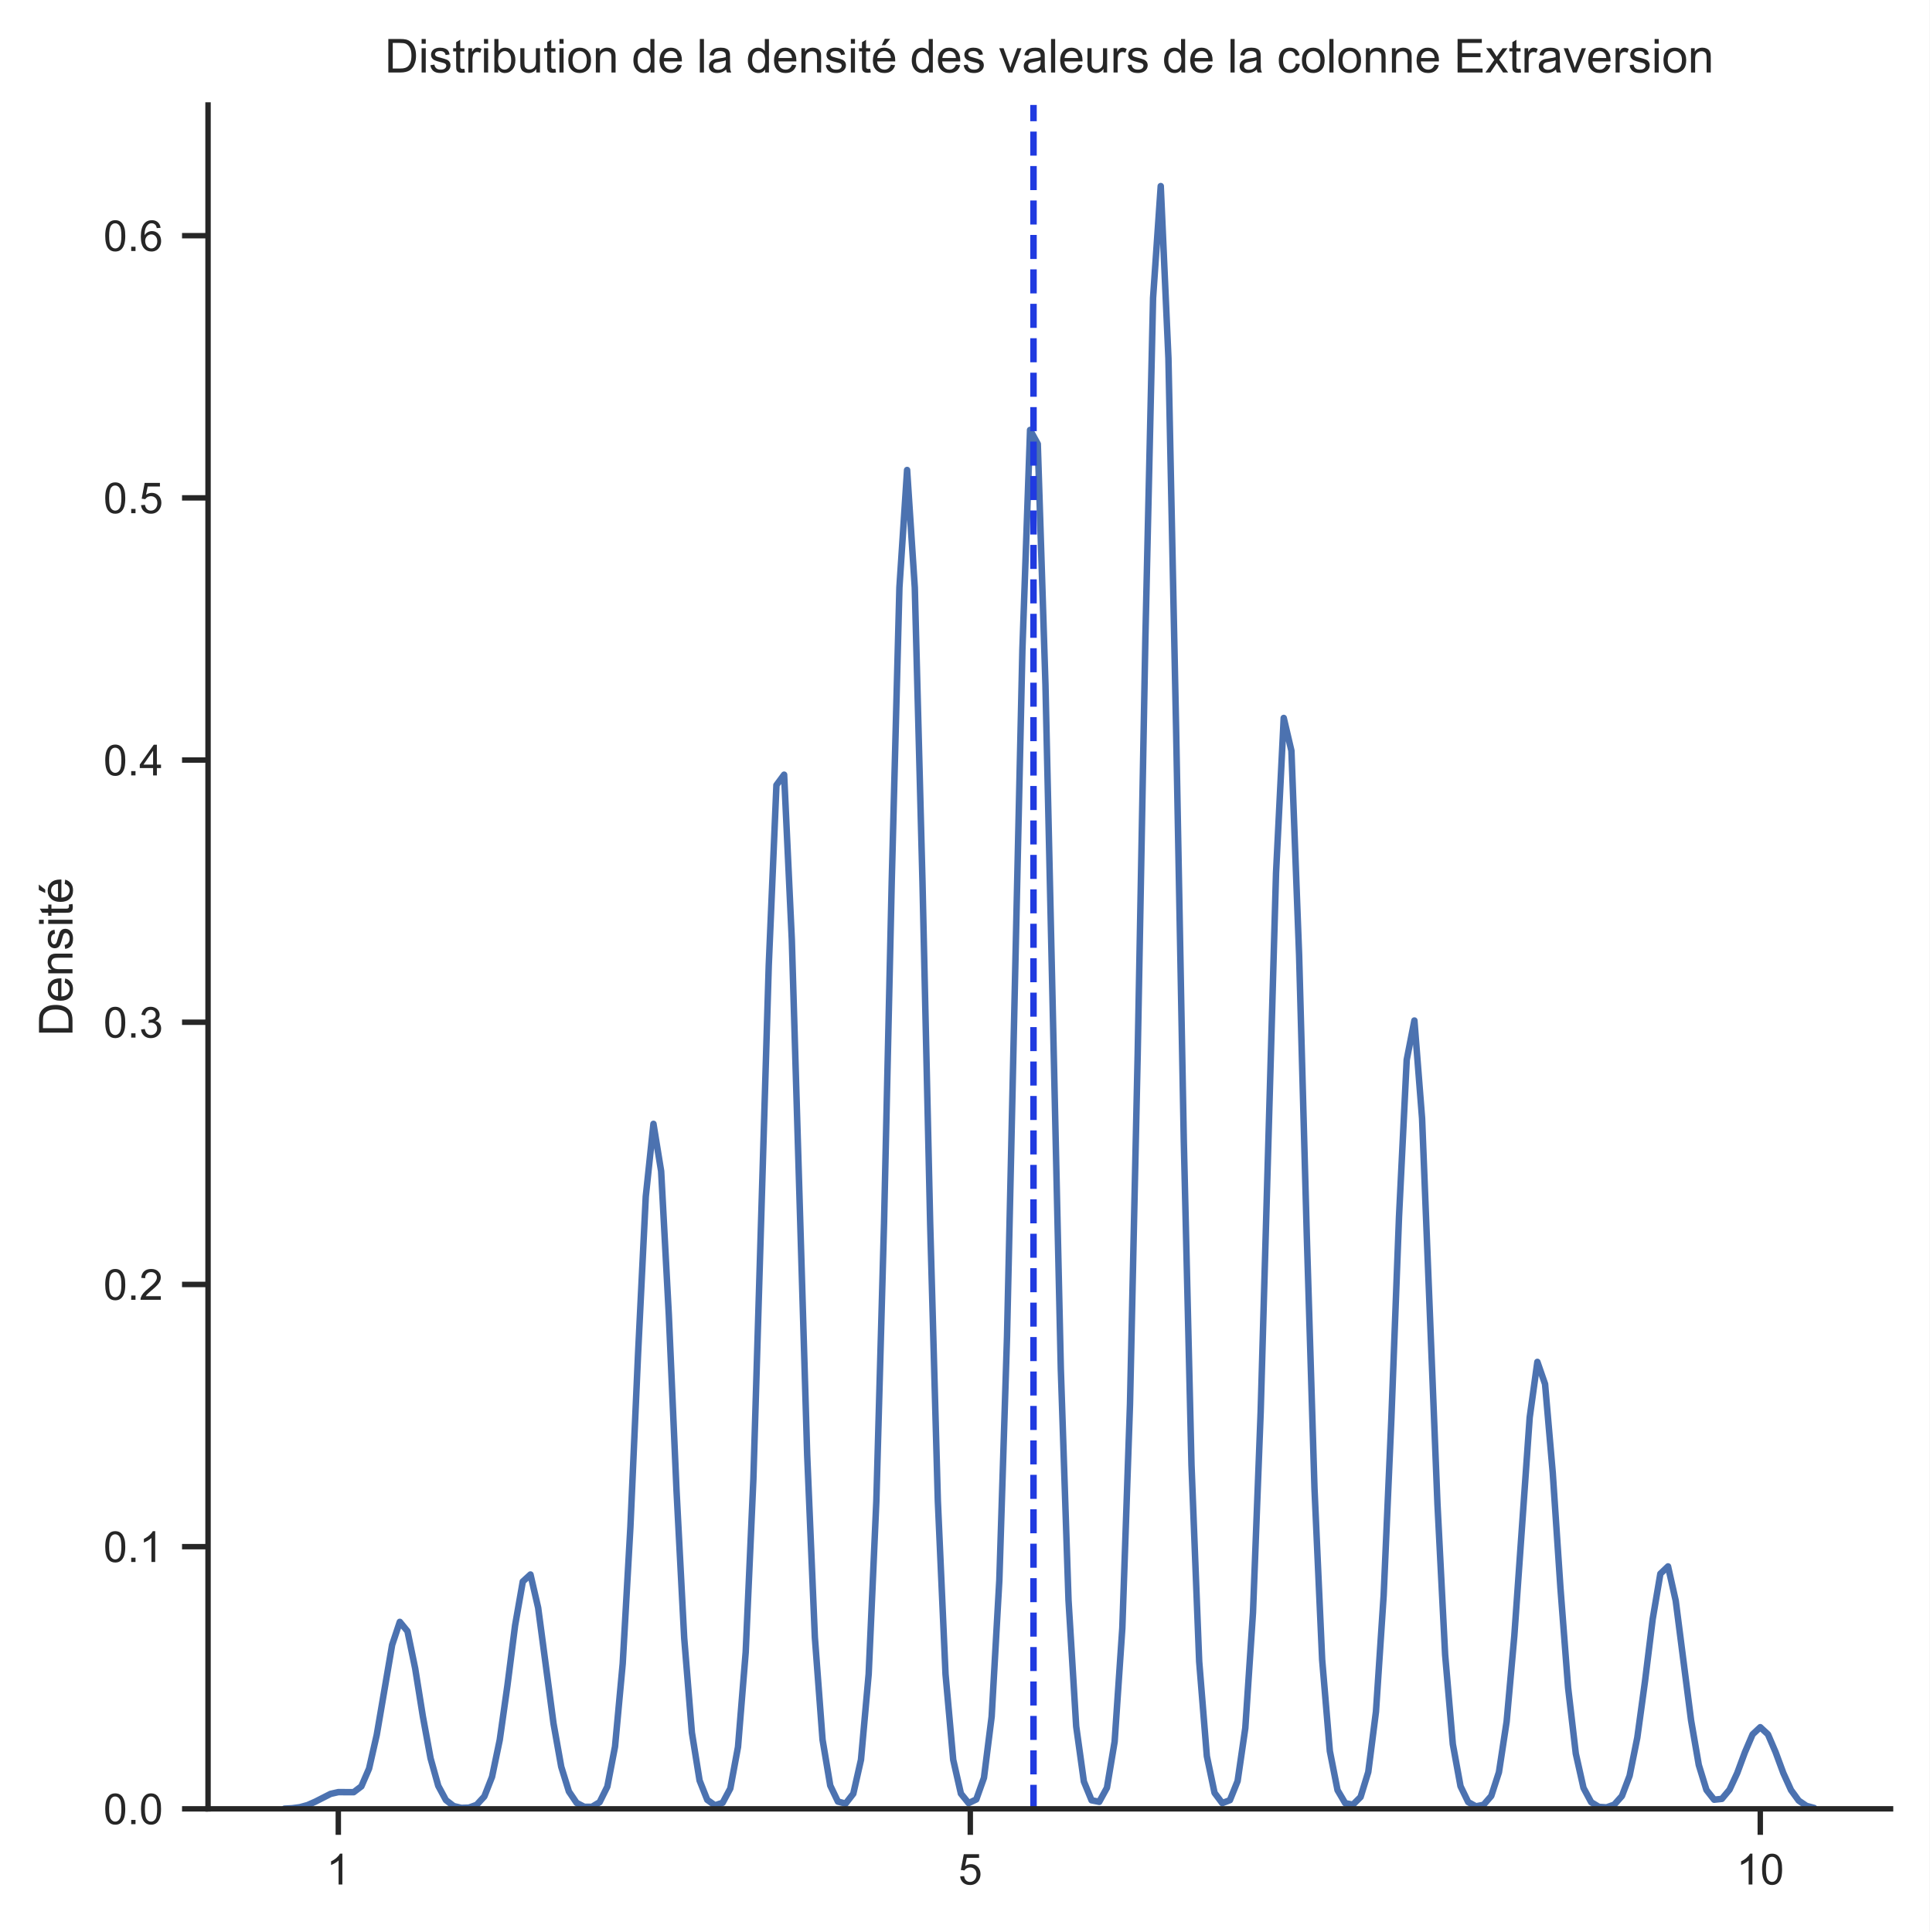
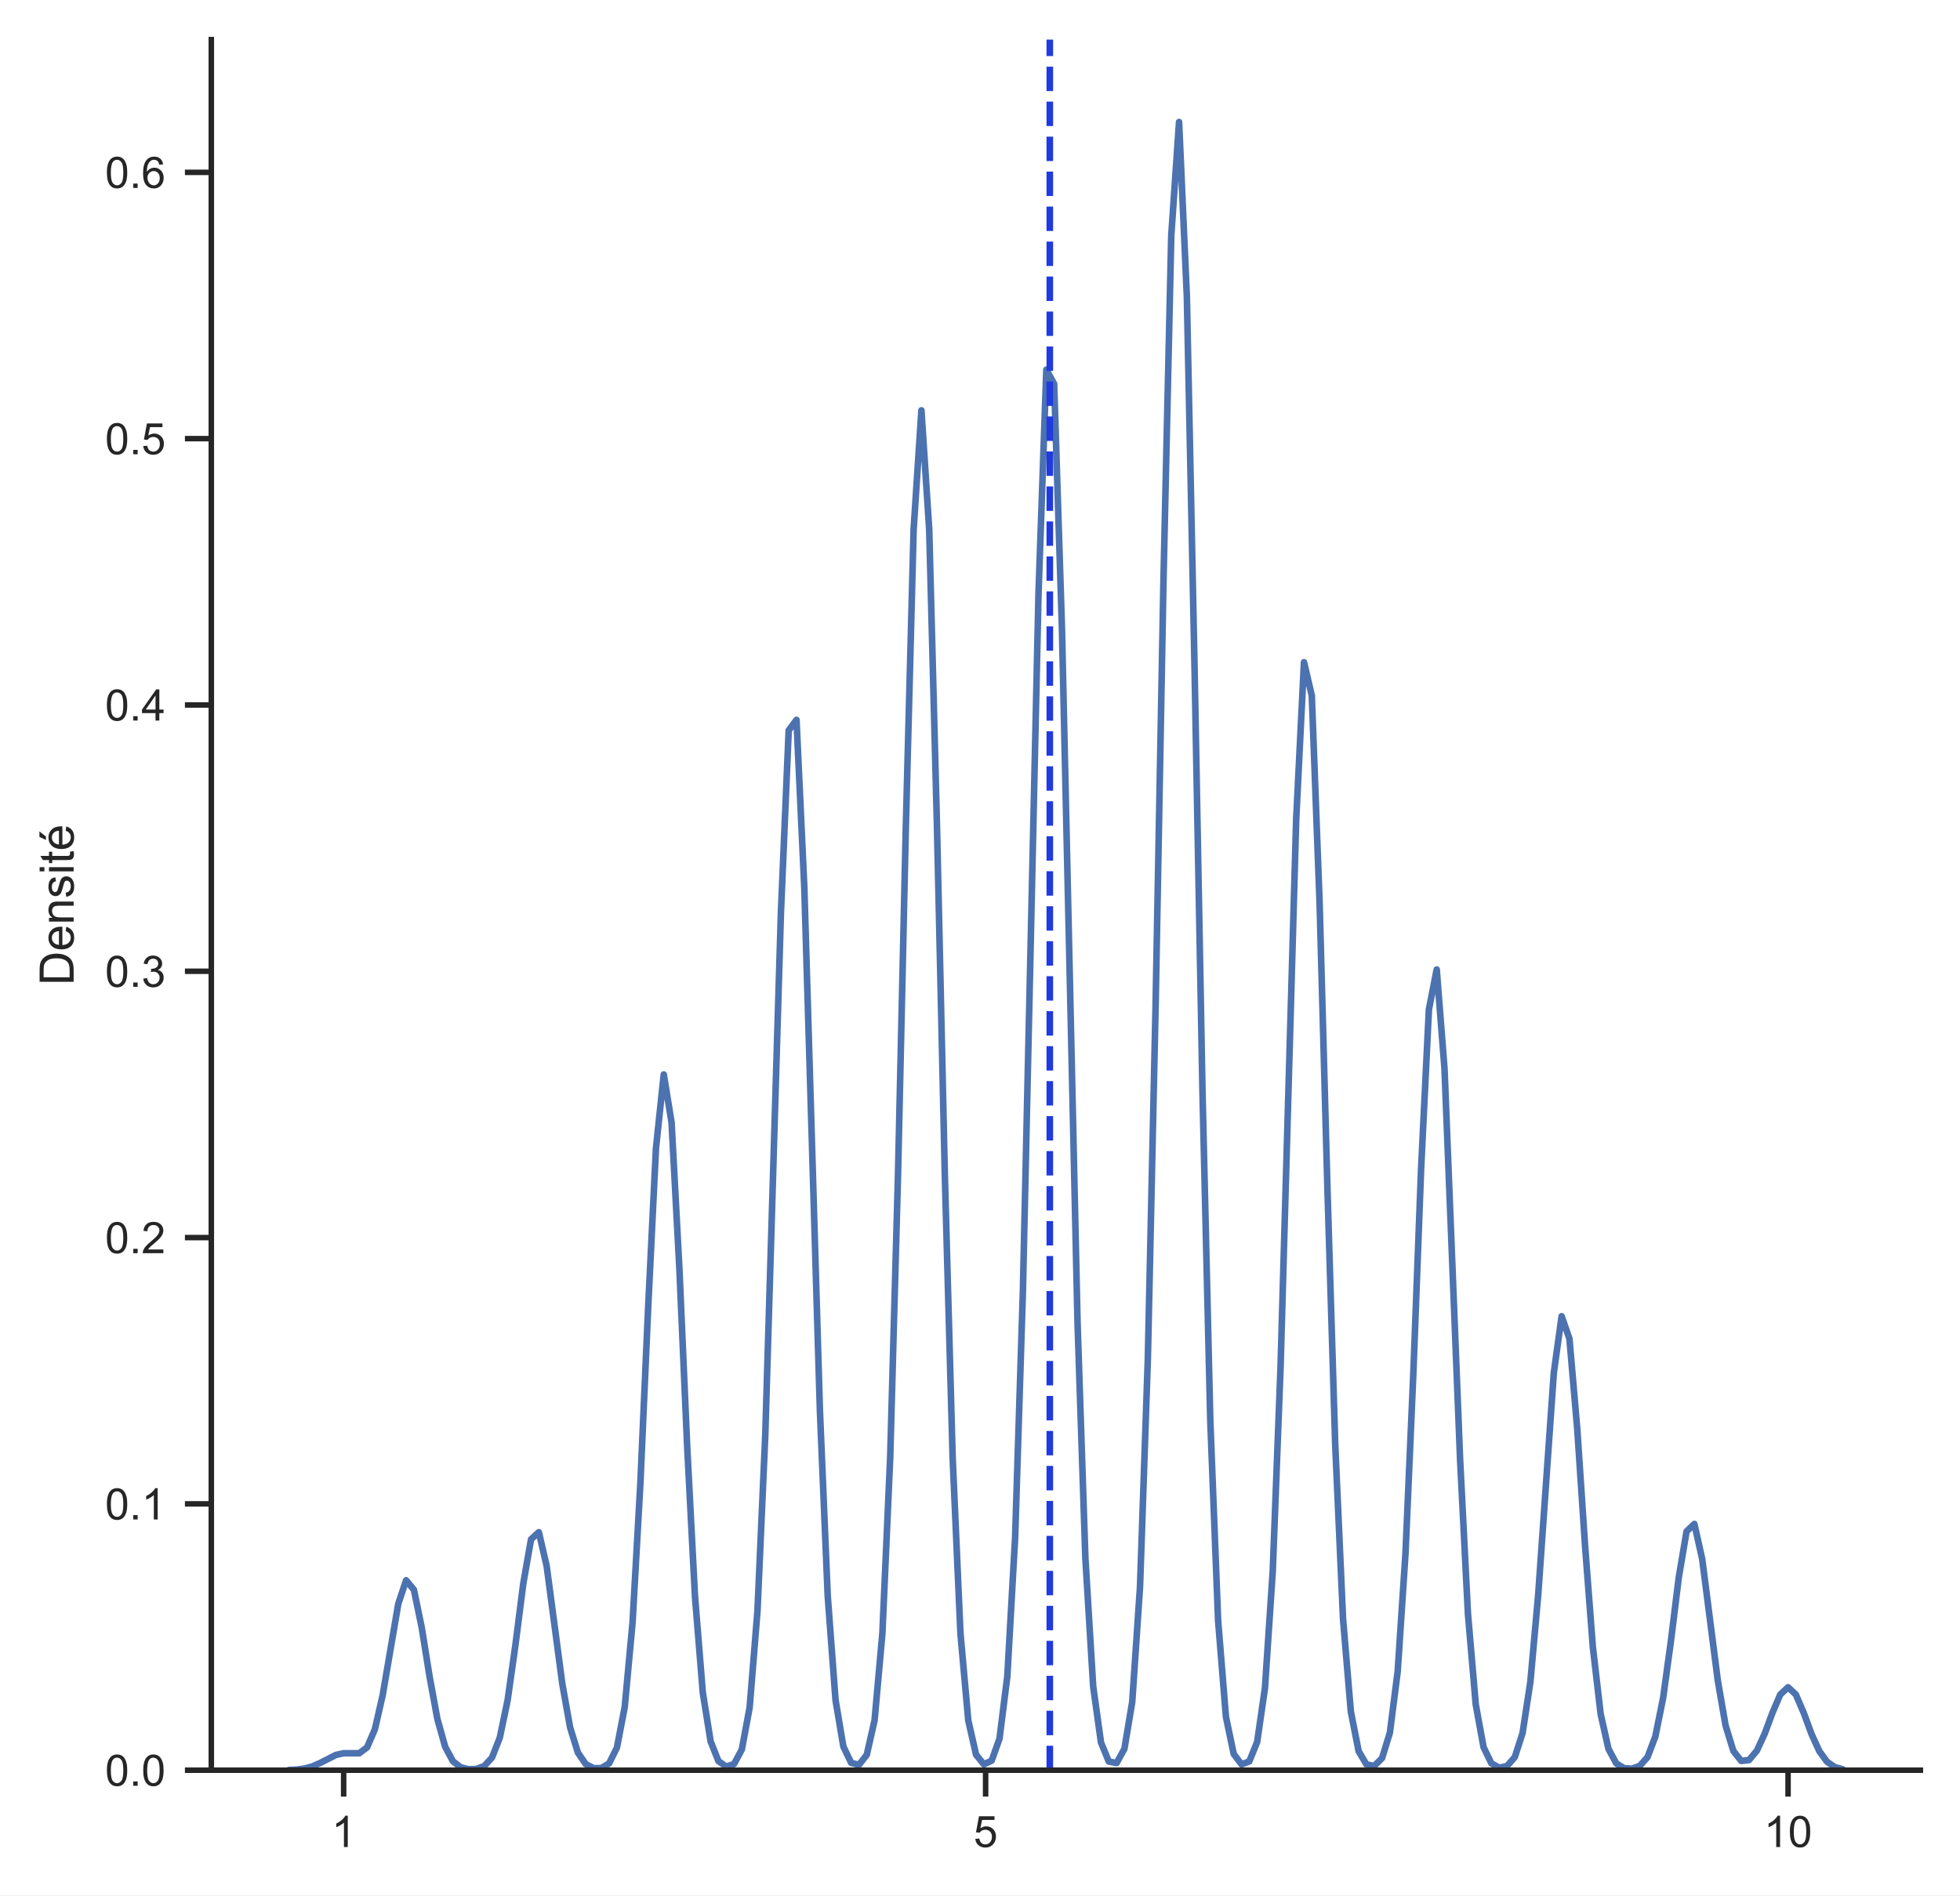
- <svg xmlns="http://www.w3.org/2000/svg" xmlns:xlink="http://www.w3.org/1999/xlink" width="356.254pt" height="356.765pt" viewBox="0 0 356.254 356.765" version="1.1">
+ <svg xmlns="http://www.w3.org/2000/svg" xmlns:xlink="http://www.w3.org/1999/xlink" width="356.254pt" height="344.581pt" viewBox="0 0 356.254 344.581" version="1.1">
  <defs>
    <style type="text/css">*{stroke-linejoin: round; stroke-linecap: butt}</style>
  </defs>
  <g id="figure_1">
    <g id="patch_1">
-       <path d="M -0 356.765  L 356.254 356.765  L 356.254 0  L -0 0  z " style="fill: #ffffff" />
+       <path d="M -0 344.581  L 356.254 344.581  L 356.254 0  L -0 0  z " style="fill: #ffffff" />
    </g>
    <g id="axes_1">
      <g id="patch_2">
-         <path d="M 38.41 334.022  L 349.054 334.022  L 349.054 19.384  L 38.41 19.384  z " style="fill: #ffffff" />
+         <path d="M 38.41 321.838  L 349.054 321.838  L 349.054 7.2  L 38.41 7.2  z " style="fill: #ffffff" />
      </g>
      <g id="matplotlib.axis_1">
        <g id="xtick_1">
          <g id="line2d_1">
            <defs>
-               <path id="m0d8ce251f8" d="M 0 0  L 0 4.8  " style="stroke: #262626" />
+               <path id="m17aa6df2e8" d="M 0 0  L 0 4.8  " style="stroke: #262626" />
            </defs>
            <g>
-               <use xlink:href="#m0d8ce251f8" x="62.462" y="334.022" style="fill: #262626; stroke: #262626" />
+               <use xlink:href="#m17aa6df2e8" x="62.462" y="321.838" style="fill: #262626; stroke: #262626" />
            </g>
          </g>
          <g id="text_1">
-             <g style="fill: #262626" transform="translate(60.26026 347.9909) scale(0.0792 -0.0792)">
+             <g style="fill: #262626" transform="translate(60.26026 335.8066) scale(0.0792 -0.0792)">
              <defs>
                <path id="ArialMT-31" d="M 2384 0  L 1822 0  L 1822 3584  Q 1619 3391 1289 3197  Q 959 3003 697 2906  L 697 3450  Q 1169 3672 1522 3987  Q 1875 4303 2022 4600  L 2384 4600  L 2384 0  z " transform="scale(0.015625)" />
              </defs>
              <use xlink:href="#ArialMT-31" />
            </g>
          </g>
        </g>
        <g id="xtick_2">
          <g id="line2d_2">
            <g>
-               <use xlink:href="#m0d8ce251f8" x="179.147" y="334.022" style="fill: #262626; stroke: #262626" />
+               <use xlink:href="#m17aa6df2e8" x="179.147" y="321.838" style="fill: #262626; stroke: #262626" />
            </g>
          </g>
          <g id="text_2">
-             <g style="fill: #262626" transform="translate(176.9446 347.9909) scale(0.0792 -0.0792)">
+             <g style="fill: #262626" transform="translate(176.9446 335.8066) scale(0.0792 -0.0792)">
              <defs>
                <path id="ArialMT-35" d="M 266 1200  L 856 1250  Q 922 819 1161 601  Q 1400 384 1738 384  Q 2144 384 2425 690  Q 2706 997 2706 1503  Q 2706 1984 2436 2262  Q 2166 2541 1728 2541  Q 1456 2541 1237 2417  Q 1019 2294 894 2097  L 366 2166  L 809 4519  L 3088 4519  L 3088 3981  L 1259 3981  L 1013 2750  Q 1425 3038 1878 3038  Q 2478 3038 2890 2622  Q 3303 2206 3303 1553  Q 3303 931 2941 478  Q 2500 -78 1738 -78  Q 1113 -78 717 272  Q 322 622 266 1200  z " transform="scale(0.015625)" />
              </defs>
              <use xlink:href="#ArialMT-35" />
            </g>
          </g>
        </g>
        <g id="xtick_3">
          <g id="line2d_3">
            <g>
-               <use xlink:href="#m0d8ce251f8" x="325.002" y="334.022" style="fill: #262626; stroke: #262626" />
+               <use xlink:href="#m17aa6df2e8" x="325.002" y="321.838" style="fill: #262626; stroke: #262626" />
            </g>
          </g>
          <g id="text_3">
-             <g style="fill: #262626" transform="translate(320.5979 347.9909) scale(0.0792 -0.0792)">
+             <g style="fill: #262626" transform="translate(320.5979 335.8066) scale(0.0792 -0.0792)">
              <defs>
                <path id="ArialMT-30" d="M 266 2259  Q 266 3072 433 3567  Q 600 4063 929 4331  Q 1259 4600 1759 4600  Q 2128 4600 2406 4451  Q 2684 4303 2865 4023  Q 3047 3744 3150 3342  Q 3253 2941 3253 2259  Q 3253 1453 3087 958  Q 2922 463 2592 192  Q 2263 -78 1759 -78  Q 1097 -78 719 397  Q 266 969 266 2259  z M 844 2259  Q 844 1131 1108 757  Q 1372 384 1759 384  Q 2147 384 2411 759  Q 2675 1134 2675 2259  Q 2675 3391 2411 3762  Q 2147 4134 1753 4134  Q 1366 4134 1134 3806  Q 844 3388 844 2259  z " transform="scale(0.015625)" />
              </defs>
              <use xlink:href="#ArialMT-31" />
              <use xlink:href="#ArialMT-30" x="55.615" />
            </g>
          </g>
        </g>
      </g>
      <g id="matplotlib.axis_2">
        <g id="ytick_1">
          <g id="line2d_4">
            <defs>
-               <path id="m33832c83b3" d="M 0 0  L -4.8 0  " style="stroke: #262626" />
+               <path id="ma1a59b81d6" d="M 0 0  L -4.8 0  " style="stroke: #262626" />
            </defs>
            <g>
-               <use xlink:href="#m33832c83b3" x="38.41" y="334.022" style="fill: #262626; stroke: #262626" />
+               <use xlink:href="#ma1a59b81d6" x="38.41" y="321.838" style="fill: #262626; stroke: #262626" />
            </g>
          </g>
          <g id="text_4">
-             <g style="fill: #262626" transform="translate(19.10155 336.8564) scale(0.0792 -0.0792)">
+             <g style="fill: #262626" transform="translate(19.10155 324.6721) scale(0.0792 -0.0792)">
              <defs>
                <path id="ArialMT-2e" d="M 581 0  L 581 641  L 1222 641  L 1222 0  L 581 0  z " transform="scale(0.015625)" />
              </defs>
              <use xlink:href="#ArialMT-30" />
              <use xlink:href="#ArialMT-2e" x="55.615" />
              <use xlink:href="#ArialMT-30" x="83.398" />
            </g>
          </g>
        </g>
        <g id="ytick_2">
          <g id="line2d_5">
            <g>
-               <use xlink:href="#m33832c83b3" x="38.41" y="285.604" style="fill: #262626; stroke: #262626" />
+               <use xlink:href="#ma1a59b81d6" x="38.41" y="273.42" style="fill: #262626; stroke: #262626" />
            </g>
          </g>
          <g id="text_5">
-             <g style="fill: #262626" transform="translate(19.10155 288.439) scale(0.0792 -0.0792)">
+             <g style="fill: #262626" transform="translate(19.10155 276.2546) scale(0.0792 -0.0792)">
              <use xlink:href="#ArialMT-30" />
              <use xlink:href="#ArialMT-2e" x="55.615" />
              <use xlink:href="#ArialMT-31" x="83.398" />
            </g>
          </g>
        </g>
        <g id="ytick_3">
          <g id="line2d_6">
            <g>
-               <use xlink:href="#m33832c83b3" x="38.41" y="237.187" style="fill: #262626; stroke: #262626" />
+               <use xlink:href="#ma1a59b81d6" x="38.41" y="225.003" style="fill: #262626; stroke: #262626" />
            </g>
          </g>
          <g id="text_6">
-             <g style="fill: #262626" transform="translate(19.10155 240.0215) scale(0.0792 -0.0792)">
+             <g style="fill: #262626" transform="translate(19.10155 227.8371) scale(0.0792 -0.0792)">
              <defs>
                <path id="ArialMT-32" d="M 3222 541  L 3222 0  L 194 0  Q 188 203 259 391  Q 375 700 629 1000  Q 884 1300 1366 1694  Q 2113 2306 2375 2664  Q 2638 3022 2638 3341  Q 2638 3675 2398 3904  Q 2159 4134 1775 4134  Q 1369 4134 1125 3890  Q 881 3647 878 3216  L 300 3275  Q 359 3922 746 4261  Q 1134 4600 1788 4600  Q 2447 4600 2831 4234  Q 3216 3869 3216 3328  Q 3216 3053 3103 2787  Q 2991 2522 2730 2228  Q 2469 1934 1863 1422  Q 1356 997 1212 845  Q 1069 694 975 541  L 3222 541  z " transform="scale(0.015625)" />
              </defs>
              <use xlink:href="#ArialMT-30" />
              <use xlink:href="#ArialMT-2e" x="55.615" />
              <use xlink:href="#ArialMT-32" x="83.398" />
            </g>
          </g>
        </g>
        <g id="ytick_4">
          <g id="line2d_7">
            <g>
-               <use xlink:href="#m33832c83b3" x="38.41" y="188.77" style="fill: #262626; stroke: #262626" />
+               <use xlink:href="#ma1a59b81d6" x="38.41" y="176.585" style="fill: #262626; stroke: #262626" />
            </g>
          </g>
          <g id="text_7">
-             <g style="fill: #262626" transform="translate(19.10155 191.604) scale(0.0792 -0.0792)">
+             <g style="fill: #262626" transform="translate(19.10155 179.4197) scale(0.0792 -0.0792)">
              <defs>
                <path id="ArialMT-33" d="M 269 1209  L 831 1284  Q 928 806 1161 595  Q 1394 384 1728 384  Q 2125 384 2398 659  Q 2672 934 2672 1341  Q 2672 1728 2419 1979  Q 2166 2231 1775 2231  Q 1616 2231 1378 2169  L 1441 2663  Q 1497 2656 1531 2656  Q 1891 2656 2178 2843  Q 2466 3031 2466 3422  Q 2466 3731 2256 3934  Q 2047 4138 1716 4138  Q 1388 4138 1169 3931  Q 950 3725 888 3313  L 325 3413  Q 428 3978 793 4289  Q 1159 4600 1703 4600  Q 2078 4600 2393 4439  Q 2709 4278 2876 4000  Q 3044 3722 3044 3409  Q 3044 3113 2884 2869  Q 2725 2625 2413 2481  Q 2819 2388 3044 2092  Q 3269 1797 3269 1353  Q 3269 753 2831 336  Q 2394 -81 1725 -81  Q 1122 -81 723 278  Q 325 638 269 1209  z " transform="scale(0.015625)" />
              </defs>
              <use xlink:href="#ArialMT-30" />
              <use xlink:href="#ArialMT-2e" x="55.615" />
              <use xlink:href="#ArialMT-33" x="83.398" />
            </g>
          </g>
        </g>
        <g id="ytick_5">
          <g id="line2d_8">
            <g>
-               <use xlink:href="#m33832c83b3" x="38.41" y="140.352" style="fill: #262626; stroke: #262626" />
+               <use xlink:href="#ma1a59b81d6" x="38.41" y="128.168" style="fill: #262626; stroke: #262626" />
            </g>
          </g>
          <g id="text_8">
-             <g style="fill: #262626" transform="translate(19.10155 143.1865) scale(0.0792 -0.0792)">
+             <g style="fill: #262626" transform="translate(19.10155 131.0022) scale(0.0792 -0.0792)">
              <defs>
                <path id="ArialMT-34" d="M 2069 0  L 2069 1097  L 81 1097  L 81 1613  L 2172 4581  L 2631 4581  L 2631 1613  L 3250 1613  L 3250 1097  L 2631 1097  L 2631 0  L 2069 0  z M 2069 1613  L 2069 3678  L 634 1613  L 2069 1613  z " transform="scale(0.015625)" />
              </defs>
              <use xlink:href="#ArialMT-30" />
              <use xlink:href="#ArialMT-2e" x="55.615" />
              <use xlink:href="#ArialMT-34" x="83.398" />
            </g>
          </g>
        </g>
        <g id="ytick_6">
          <g id="line2d_9">
            <g>
-               <use xlink:href="#m33832c83b3" x="38.41" y="91.935" style="fill: #262626; stroke: #262626" />
+               <use xlink:href="#ma1a59b81d6" x="38.41" y="79.75" style="fill: #262626; stroke: #262626" />
            </g>
          </g>
          <g id="text_9">
-             <g style="fill: #262626" transform="translate(19.10155 94.76904) scale(0.0792 -0.0792)">
+             <g style="fill: #262626" transform="translate(19.10155 82.58469) scale(0.0792 -0.0792)">
              <use xlink:href="#ArialMT-30" />
              <use xlink:href="#ArialMT-2e" x="55.615" />
              <use xlink:href="#ArialMT-35" x="83.398" />
            </g>
          </g>
        </g>
        <g id="ytick_7">
          <g id="line2d_10">
            <g>
-               <use xlink:href="#m33832c83b3" x="38.41" y="43.517" style="fill: #262626; stroke: #262626" />
+               <use xlink:href="#ma1a59b81d6" x="38.41" y="31.333" style="fill: #262626; stroke: #262626" />
            </g>
          </g>
          <g id="text_10">
-             <g style="fill: #262626" transform="translate(19.10155 46.35156) scale(0.0792 -0.0792)">
+             <g style="fill: #262626" transform="translate(19.10155 34.16721) scale(0.0792 -0.0792)">
              <defs>
                <path id="ArialMT-36" d="M 3184 3459  L 2625 3416  Q 2550 3747 2413 3897  Q 2184 4138 1850 4138  Q 1581 4138 1378 3988  Q 1113 3794 959 3422  Q 806 3050 800 2363  Q 1003 2672 1297 2822  Q 1591 2972 1913 2972  Q 2475 2972 2870 2558  Q 3266 2144 3266 1488  Q 3266 1056 3080 686  Q 2894 316 2569 119  Q 2244 -78 1831 -78  Q 1128 -78 684 439  Q 241 956 241 2144  Q 241 3472 731 4075  Q 1159 4600 1884 4600  Q 2425 4600 2770 4297  Q 3116 3994 3184 3459  z M 888 1484  Q 888 1194 1011 928  Q 1134 663 1356 523  Q 1578 384 1822 384  Q 2178 384 2434 671  Q 2691 959 2691 1453  Q 2691 1928 2437 2201  Q 2184 2475 1800 2475  Q 1419 2475 1153 2201  Q 888 1928 888 1484  z " transform="scale(0.015625)" />
              </defs>
              <use xlink:href="#ArialMT-30" />
              <use xlink:href="#ArialMT-2e" x="55.615" />
              <use xlink:href="#ArialMT-36" x="83.398" />
            </g>
          </g>
        </g>
        <g id="text_11">
-           <g style="fill: #262626" transform="translate(13.38435 191.35) rotate(-90) scale(0.0864 -0.0864)">
+           <g style="fill: #262626" transform="translate(13.38435 179.1656) rotate(-90) scale(0.0864 -0.0864)">
            <defs>
              <path id="ArialMT-44" d="M 494 0  L 494 4581  L 2072 4581  Q 2606 4581 2888 4516  Q 3281 4425 3559 4188  Q 3922 3881 4101 3404  Q 4281 2928 4281 2316  Q 4281 1794 4159 1391  Q 4038 988 3847 723  Q 3656 459 3429 307  Q 3203 156 2883 78  Q 2563 0 2147 0  L 494 0  z M 1100 541  L 2078 541  Q 2531 541 2789 625  Q 3047 709 3200 863  Q 3416 1078 3536 1442  Q 3656 1806 3656 2325  Q 3656 3044 3420 3430  Q 3184 3816 2847 3947  Q 2603 4041 2063 4041  L 1100 4041  L 1100 541  z " transform="scale(0.015625)" />
              <path id="ArialMT-65" d="M 2694 1069  L 3275 997  Q 3138 488 2766 206  Q 2394 -75 1816 -75  Q 1088 -75 661 373  Q 234 822 234 1631  Q 234 2469 665 2931  Q 1097 3394 1784 3394  Q 2450 3394 2872 2941  Q 3294 2488 3294 1666  Q 3294 1616 3291 1516  L 816 1516  Q 847 969 1125 678  Q 1403 388 1819 388  Q 2128 388 2347 550  Q 2566 713 2694 1069  z M 847 1978  L 2700 1978  Q 2663 2397 2488 2606  Q 2219 2931 1791 2931  Q 1403 2931 1139 2672  Q 875 2413 847 1978  z " transform="scale(0.015625)" />
              <path id="ArialMT-6e" d="M 422 0  L 422 3319  L 928 3319  L 928 2847  Q 1294 3394 1984 3394  Q 2284 3394 2536 3286  Q 2788 3178 2913 3003  Q 3038 2828 3088 2588  Q 3119 2431 3119 2041  L 3119 0  L 2556 0  L 2556 2019  Q 2556 2363 2490 2533  Q 2425 2703 2258 2804  Q 2091 2906 1866 2906  Q 1506 2906 1245 2678  Q 984 2450 984 1813  L 984 0  L 422 0  z " transform="scale(0.015625)" />
              <path id="ArialMT-73" d="M 197 991  L 753 1078  Q 800 744 1014 566  Q 1228 388 1613 388  Q 2000 388 2187 545  Q 2375 703 2375 916  Q 2375 1106 2209 1216  Q 2094 1291 1634 1406  Q 1016 1563 777 1677  Q 538 1791 414 1992  Q 291 2194 291 2438  Q 291 2659 392 2848  Q 494 3038 669 3163  Q 800 3259 1026 3326  Q 1253 3394 1513 3394  Q 1903 3394 2198 3281  Q 2494 3169 2634 2976  Q 2775 2784 2828 2463  L 2278 2388  Q 2241 2644 2061 2787  Q 1881 2931 1553 2931  Q 1166 2931 1000 2803  Q 834 2675 834 2503  Q 834 2394 903 2306  Q 972 2216 1119 2156  Q 1203 2125 1616 2013  Q 2213 1853 2448 1751  Q 2684 1650 2818 1456  Q 2953 1263 2953 975  Q 2953 694 2789 445  Q 2625 197 2315 61  Q 2006 -75 1616 -75  Q 969 -75 630 194  Q 291 463 197 991  z " transform="scale(0.015625)" />
              <path id="ArialMT-69" d="M 425 3934  L 425 4581  L 988 4581  L 988 3934  L 425 3934  z M 425 0  L 425 3319  L 988 3319  L 988 0  L 425 0  z " transform="scale(0.015625)" />
              <path id="ArialMT-74" d="M 1650 503  L 1731 6  Q 1494 -44 1306 -44  Q 1000 -44 831 53  Q 663 150 594 308  Q 525 466 525 972  L 525 2881  L 113 2881  L 113 3319  L 525 3319  L 525 4141  L 1084 4478  L 1084 3319  L 1650 3319  L 1650 2881  L 1084 2881  L 1084 941  Q 1084 700 1114 631  Q 1144 563 1211 522  Q 1278 481 1403 481  Q 1497 481 1650 503  z " transform="scale(0.015625)" />
              <path id="ArialMT-e9" d="M 2694 1069  L 3275 997  Q 3138 488 2766 206  Q 2394 -75 1816 -75  Q 1088 -75 661 373  Q 234 822 234 1631  Q 234 2469 665 2931  Q 1097 3394 1784 3394  Q 2450 3394 2872 2941  Q 3294 2488 3294 1666  Q 3294 1616 3291 1516  L 816 1516  Q 847 969 1125 678  Q 1403 388 1819 388  Q 2128 388 2347 550  Q 2566 713 2694 1069  z M 847 1978  L 2700 1978  Q 2663 2397 2488 2606  Q 2219 2931 1791 2931  Q 1403 2931 1139 2672  Q 875 2413 847 1978  z M 1454 3731  L 1869 4606  L 2607 4606  L 1919 3731  L 1454 3731  z " transform="scale(0.015625)" />
            </defs>
            <use xlink:href="#ArialMT-44" />
            <use xlink:href="#ArialMT-65" x="72.217" />
            <use xlink:href="#ArialMT-6e" x="127.832" />
            <use xlink:href="#ArialMT-73" x="183.447" />
            <use xlink:href="#ArialMT-69" x="233.447" />
            <use xlink:href="#ArialMT-74" x="255.664" />
            <use xlink:href="#ArialMT-e9" x="283.447" />
          </g>
        </g>
      </g>
      <g id="line2d_11">
-         <path d="M 52.531 333.988  L 53.95 333.911  L 55.369 333.718  L 56.788 333.328  L 58.207 332.702  L 61.045 331.257  L 62.464 330.937  L 65.303 330.945  L 66.722 329.87  L 68.141 326.582  L 69.56 320.352  L 72.398 303.754  L 73.817 299.496  L 75.236 301.228  L 76.655 308.097  L 78.075 316.967  L 79.494 324.685  L 80.913 329.769  L 82.332 332.408  L 83.751 333.505  L 85.17 333.844  L 86.589 333.795  L 88.008 333.279  L 89.427 331.731  L 90.847 328.105  L 92.266 321.301  L 93.685 311.264  L 95.104 300.141  L 96.523 292.048  L 97.942 290.751  L 99.361 296.901  L 102.199 318.28  L 103.619 326.24  L 105.038 330.819  L 106.457 332.916  L 107.876 333.648  L 109.295 333.647  L 110.714 332.79  L 112.133 329.919  L 113.552 322.526  L 114.972 307.203  L 116.391 281.958  L 117.81 249.913  L 119.229 220.952  L 120.648 207.532  L 122.067 216.272  L 123.486 242.806  L 124.905 275.222  L 126.324 302.48  L 127.744 319.941  L 129.163 328.785  L 130.582 332.361  L 132.001 333.372  L 133.42 332.906  L 134.839 330.253  L 136.258 322.601  L 137.677 305.115  L 139.096 273.126  L 141.935 178.294  L 143.354 144.98  L 144.773 143.058  L 146.192 173.496  L 149.03 268.659  L 150.449 302.36  L 151.868 321.256  L 153.288 329.716  L 154.707 332.682  L 156.126 333.053  L 157.545 331.226  L 158.964 324.959  L 160.383 309.148  L 161.802 277.163  L 163.221 225.86  L 164.64 162.804  L 166.06 108.48  L 167.479 86.79  L 168.898 108.503  L 170.317 162.838  L 171.736 225.893  L 173.155 277.186  L 174.574 309.16  L 175.993 324.962  L 177.412 331.21  L 178.832 332.961  L 180.251 332.283  L 181.67 328.285  L 183.089 316.993  L 184.508 291.788  L 185.927 246.841  L 188.765 119.957  L 190.184 79.392  L 191.604 81.98  L 193.023 126.417  L 195.861 252.857  L 197.28 295.497  L 198.699 318.8  L 200.118 328.983  L 201.537 332.443  L 202.957 332.725  L 204.376 330.13  L 205.795 321.615  L 207.214 300.649  L 208.633 259.269  L 210.052 194.682  L 211.471 117.887  L 212.89 55.042  L 214.309 34.365  L 215.729 66.183  L 217.148 134.805  L 218.567 210.718  L 219.986 270.514  L 221.405 306.801  L 222.824 324.303  L 224.243 331.073  L 225.662 332.966  L 227.081 332.422  L 228.501 328.893  L 229.92 319.108  L 231.339 297.78  L 232.758 260.715  L 235.596 161.194  L 237.015 132.58  L 238.434 138.639  L 239.853 176.325  L 241.273 228.106  L 242.692 274.825  L 244.111 306.49  L 245.53 323.363  L 246.949 330.568  L 248.368 332.979  L 249.787 333.253  L 251.206 331.837  L 252.625 327.212  L 254.045 316.075  L 255.464 294.631  L 256.883 262.075  L 258.302 224.669  L 259.721 195.712  L 261.14 188.451  L 262.559 206.526  L 265.397 277.665  L 266.817 305.579  L 268.236 322.076  L 269.655 329.842  L 271.074 332.774  L 272.493 333.562  L 273.912 333.276  L 275.331 331.649  L 276.75 327.258  L 278.17 317.915  L 279.589 302.098  L 282.427 261.757  L 283.846 251.487  L 285.265 255.581  L 286.684 271.985  L 288.103 293.193  L 289.522 311.662  L 290.942 323.832  L 292.361 330.156  L 293.78 332.794  L 295.199 333.656  L 296.618 333.748  L 298.037 333.248  L 299.456 331.656  L 300.875 327.912  L 302.294 320.881  L 303.714 310.504  L 305.133 298.996  L 306.552 290.612  L 307.971 289.253  L 309.39 295.6  L 312.228 317.706  L 313.647 325.916  L 315.066 330.536  L 316.486 332.334  L 317.905 332.184  L 319.324 330.482  L 320.743 327.417  L 322.162 323.586  L 323.581 320.273  L 325 318.947  L 326.419 320.267  L 327.838 323.578  L 329.258 327.423  L 330.677 330.552  L 332.096 332.504  L 333.515 333.469  L 334.934 333.854  L 334.934 333.854  " clip-path="url(#pf34673fee5)" style="fill: none; stroke: #4c72b0; stroke-width: 1.2; stroke-linecap: round" />
+         <path d="M 52.531 321.804  L 53.95 321.727  L 55.369 321.534  L 56.788 321.144  L 58.207 320.517  L 61.045 319.072  L 62.464 318.753  L 65.303 318.76  L 66.722 317.686  L 68.141 314.398  L 69.56 308.168  L 72.398 291.569  L 73.817 287.312  L 75.236 289.043  L 76.655 295.913  L 78.075 304.783  L 79.494 312.501  L 80.913 317.584  L 82.332 320.224  L 83.751 321.321  L 85.17 321.66  L 86.589 321.611  L 88.008 321.095  L 89.427 319.547  L 90.847 315.92  L 92.266 309.117  L 93.685 299.079  L 95.104 287.956  L 96.523 279.864  L 97.942 278.566  L 99.361 284.717  L 102.199 306.095  L 103.619 314.055  L 105.038 318.635  L 106.457 320.731  L 107.876 321.464  L 109.295 321.463  L 110.714 320.606  L 112.133 317.735  L 113.552 310.342  L 114.972 295.019  L 116.391 269.773  L 117.81 237.728  L 119.229 208.767  L 120.648 195.348  L 122.067 204.087  L 123.486 230.622  L 124.905 263.038  L 126.324 290.296  L 127.744 307.757  L 129.163 316.601  L 130.582 320.177  L 132.001 321.188  L 133.42 320.722  L 134.839 318.068  L 136.258 310.417  L 137.677 292.931  L 139.096 260.942  L 141.935 166.109  L 143.354 132.795  L 144.773 130.874  L 146.192 161.312  L 149.03 256.474  L 150.449 290.176  L 151.868 309.072  L 153.288 317.532  L 154.707 320.498  L 156.126 320.869  L 157.545 319.041  L 158.964 312.775  L 160.383 296.964  L 161.802 264.979  L 163.221 213.676  L 164.64 150.619  L 166.06 96.296  L 167.479 74.605  L 168.898 96.318  L 170.317 150.654  L 171.736 213.708  L 173.155 265.001  L 174.574 296.976  L 175.993 312.777  L 177.412 319.025  L 178.832 320.776  L 180.251 320.098  L 181.67 316.101  L 183.089 304.808  L 184.508 279.603  L 185.927 234.657  L 188.765 107.773  L 190.184 67.208  L 191.604 69.795  L 193.023 114.232  L 195.861 240.672  L 197.28 283.312  L 198.699 306.616  L 200.118 316.799  L 201.537 320.259  L 202.957 320.54  L 204.376 317.946  L 205.795 309.431  L 207.214 288.464  L 208.633 247.085  L 210.052 182.498  L 211.471 105.703  L 212.89 42.857  L 214.309 22.181  L 215.729 53.998  L 217.148 122.621  L 218.567 198.533  L 219.986 258.329  L 221.405 294.616  L 222.824 312.118  L 224.243 318.888  L 225.662 320.781  L 227.081 320.237  L 228.501 316.708  L 229.92 306.924  L 231.339 285.595  L 232.758 248.531  L 235.596 149.01  L 237.015 120.396  L 238.434 126.455  L 239.853 164.141  L 241.273 215.922  L 242.692 262.641  L 244.111 294.305  L 245.53 311.179  L 246.949 318.383  L 248.368 320.795  L 249.787 321.069  L 251.206 319.653  L 252.625 315.028  L 254.045 303.891  L 255.464 282.447  L 256.883 249.891  L 258.302 212.484  L 259.721 183.528  L 261.14 176.267  L 262.559 194.341  L 265.397 265.481  L 266.817 293.395  L 268.236 309.892  L 269.655 317.657  L 271.074 320.59  L 272.493 321.378  L 273.912 321.092  L 275.331 319.465  L 276.75 315.074  L 278.17 305.731  L 279.589 289.914  L 282.427 249.572  L 283.846 239.303  L 285.265 243.396  L 286.684 259.8  L 288.103 281.009  L 289.522 299.477  L 290.942 311.647  L 292.361 317.972  L 293.78 320.61  L 295.199 321.472  L 296.618 321.564  L 298.037 321.064  L 299.456 319.472  L 300.875 315.728  L 302.294 308.697  L 303.714 298.32  L 305.133 286.811  L 306.552 278.428  L 307.971 277.068  L 309.39 283.416  L 312.228 305.522  L 313.647 313.731  L 315.066 318.352  L 316.486 320.15  L 317.905 319.999  L 319.324 318.298  L 320.743 315.233  L 322.162 311.401  L 323.581 308.089  L 325 306.762  L 326.419 308.082  L 327.838 311.393  L 329.258 315.238  L 330.677 318.368  L 332.096 320.319  L 333.515 321.285  L 334.934 321.67  L 334.934 321.67  " clip-path="url(#p2bbe329cbd)" style="fill: none; stroke: #4c72b0; stroke-width: 1.2; stroke-linecap: round" />
      </g>
      <g id="line2d_12">
-         <path d="M 190.815 334.022  L 190.815 19.384  " clip-path="url(#pf34673fee5)" style="fill: none; stroke-dasharray: 4.44,1.92; stroke-dashoffset: 0; stroke: #203ae0; stroke-width: 1.2" />
+         <path d="M 190.815 321.838  L 190.815 7.2  " clip-path="url(#p2bbe329cbd)" style="fill: none; stroke-dasharray: 4.44,1.92; stroke-dashoffset: 0; stroke: #203ae0; stroke-width: 1.2" />
      </g>
      <g id="patch_3">
-         <path d="M 38.41 334.022  L 38.41 19.384  " style="fill: none; stroke: #262626; stroke-linejoin: miter; stroke-linecap: square" />
+         <path d="M 38.41 321.838  L 38.41 7.2  " style="fill: none; stroke: #262626; stroke-linejoin: miter; stroke-linecap: square" />
      </g>
      <g id="patch_4">
-         <path d="M 38.41 334.022  L 349.054 334.022  " style="fill: none; stroke: #262626; stroke-linejoin: miter; stroke-linecap: square" />
-       </g>
-       <g id="text_12">
-         <g style="fill: #262626" transform="translate(71.03145 13.38435) scale(0.0864 -0.0864)">
-           <defs>
-             <path id="ArialMT-72" d="M 416 0  L 416 3319  L 922 3319  L 922 2816  Q 1116 3169 1280 3281  Q 1444 3394 1641 3394  Q 1925 3394 2219 3213  L 2025 2691  Q 1819 2813 1613 2813  Q 1428 2813 1281 2702  Q 1134 2591 1072 2394  Q 978 2094 978 1738  L 978 0  L 416 0  z " transform="scale(0.015625)" />
-             <path id="ArialMT-62" d="M 941 0  L 419 0  L 419 4581  L 981 4581  L 981 2947  Q 1338 3394 1891 3394  Q 2197 3394 2470 3270  Q 2744 3147 2920 2923  Q 3097 2700 3197 2384  Q 3297 2069 3297 1709  Q 3297 856 2875 390  Q 2453 -75 1863 -75  Q 1275 -75 941 416  L 941 0  z M 934 1684  Q 934 1088 1097 822  Q 1363 388 1816 388  Q 2184 388 2453 708  Q 2722 1028 2722 1663  Q 2722 2313 2464 2622  Q 2206 2931 1841 2931  Q 1472 2931 1203 2611  Q 934 2291 934 1684  z " transform="scale(0.015625)" />
-             <path id="ArialMT-75" d="M 2597 0  L 2597 488  Q 2209 -75 1544 -75  Q 1250 -75 995 37  Q 741 150 617 320  Q 494 491 444 738  Q 409 903 409 1263  L 409 3319  L 972 3319  L 972 1478  Q 972 1038 1006 884  Q 1059 663 1231 536  Q 1403 409 1656 409  Q 1909 409 2131 539  Q 2353 669 2445 892  Q 2538 1116 2538 1541  L 2538 3319  L 3100 3319  L 3100 0  L 2597 0  z " transform="scale(0.015625)" />
-             <path id="ArialMT-6f" d="M 213 1659  Q 213 2581 725 3025  Q 1153 3394 1769 3394  Q 2453 3394 2887 2945  Q 3322 2497 3322 1706  Q 3322 1066 3130 698  Q 2938 331 2570 128  Q 2203 -75 1769 -75  Q 1072 -75 642 372  Q 213 819 213 1659  z M 791 1659  Q 791 1022 1069 705  Q 1347 388 1769 388  Q 2188 388 2466 706  Q 2744 1025 2744 1678  Q 2744 2294 2464 2611  Q 2184 2928 1769 2928  Q 1347 2928 1069 2612  Q 791 2297 791 1659  z " transform="scale(0.015625)" />
-             <path id="ArialMT-20" transform="scale(0.015625)" />
-             <path id="ArialMT-64" d="M 2575 0  L 2575 419  Q 2259 -75 1647 -75  Q 1250 -75 917 144  Q 584 363 401 755  Q 219 1147 219 1656  Q 219 2153 384 2558  Q 550 2963 881 3178  Q 1213 3394 1622 3394  Q 1922 3394 2156 3267  Q 2391 3141 2538 2938  L 2538 4581  L 3097 4581  L 3097 0  L 2575 0  z M 797 1656  Q 797 1019 1065 703  Q 1334 388 1700 388  Q 2069 388 2326 689  Q 2584 991 2584 1609  Q 2584 2291 2321 2609  Q 2059 2928 1675 2928  Q 1300 2928 1048 2622  Q 797 2316 797 1656  z " transform="scale(0.015625)" />
-             <path id="ArialMT-6c" d="M 409 0  L 409 4581  L 972 4581  L 972 0  L 409 0  z " transform="scale(0.015625)" />
-             <path id="ArialMT-61" d="M 2588 409  Q 2275 144 1986 34  Q 1697 -75 1366 -75  Q 819 -75 525 192  Q 231 459 231 875  Q 231 1119 342 1320  Q 453 1522 633 1644  Q 813 1766 1038 1828  Q 1203 1872 1538 1913  Q 2219 1994 2541 2106  Q 2544 2222 2544 2253  Q 2544 2597 2384 2738  Q 2169 2928 1744 2928  Q 1347 2928 1158 2789  Q 969 2650 878 2297  L 328 2372  Q 403 2725 575 2942  Q 747 3159 1072 3276  Q 1397 3394 1825 3394  Q 2250 3394 2515 3294  Q 2781 3194 2906 3042  Q 3031 2891 3081 2659  Q 3109 2516 3109 2141  L 3109 1391  Q 3109 606 3145 398  Q 3181 191 3288 0  L 2700 0  Q 2613 175 2588 409  z M 2541 1666  Q 2234 1541 1622 1453  Q 1275 1403 1131 1340  Q 988 1278 909 1158  Q 831 1038 831 891  Q 831 666 1001 516  Q 1172 366 1500 366  Q 1825 366 2078 508  Q 2331 650 2450 897  Q 2541 1088 2541 1459  L 2541 1666  z " transform="scale(0.015625)" />
-             <path id="ArialMT-76" d="M 1344 0  L 81 3319  L 675 3319  L 1388 1331  Q 1503 1009 1600 663  Q 1675 925 1809 1294  L 2547 3319  L 3125 3319  L 1869 0  L 1344 0  z " transform="scale(0.015625)" />
-             <path id="ArialMT-63" d="M 2588 1216  L 3141 1144  Q 3050 572 2676 248  Q 2303 -75 1759 -75  Q 1078 -75 664 370  Q 250 816 250 1647  Q 250 2184 428 2587  Q 606 2991 970 3192  Q 1334 3394 1763 3394  Q 2303 3394 2647 3120  Q 2991 2847 3088 2344  L 2541 2259  Q 2463 2594 2264 2762  Q 2066 2931 1784 2931  Q 1359 2931 1093 2626  Q 828 2322 828 1663  Q 828 994 1084 691  Q 1341 388 1753 388  Q 2084 388 2306 591  Q 2528 794 2588 1216  z " transform="scale(0.015625)" />
-             <path id="ArialMT-45" d="M 506 0  L 506 4581  L 3819 4581  L 3819 4041  L 1113 4041  L 1113 2638  L 3647 2638  L 3647 2100  L 1113 2100  L 1113 541  L 3925 541  L 3925 0  L 506 0  z " transform="scale(0.015625)" />
-             <path id="ArialMT-78" d="M 47 0  L 1259 1725  L 138 3319  L 841 3319  L 1350 2541  Q 1494 2319 1581 2169  Q 1719 2375 1834 2534  L 2394 3319  L 3066 3319  L 1919 1756  L 3153 0  L 2463 0  L 1781 1031  L 1600 1309  L 728 0  L 47 0  z " transform="scale(0.015625)" />
-           </defs>
-           <use xlink:href="#ArialMT-44" />
-           <use xlink:href="#ArialMT-69" x="72.217" />
-           <use xlink:href="#ArialMT-73" x="94.434" />
-           <use xlink:href="#ArialMT-74" x="144.434" />
-           <use xlink:href="#ArialMT-72" x="172.217" />
-           <use xlink:href="#ArialMT-69" x="205.518" />
-           <use xlink:href="#ArialMT-62" x="227.734" />
-           <use xlink:href="#ArialMT-75" x="283.35" />
-           <use xlink:href="#ArialMT-74" x="338.965" />
-           <use xlink:href="#ArialMT-69" x="366.748" />
-           <use xlink:href="#ArialMT-6f" x="388.965" />
-           <use xlink:href="#ArialMT-6e" x="444.58" />
-           <use xlink:href="#ArialMT-20" x="500.195" />
-           <use xlink:href="#ArialMT-64" x="527.979" />
-           <use xlink:href="#ArialMT-65" x="583.594" />
-           <use xlink:href="#ArialMT-20" x="639.209" />
-           <use xlink:href="#ArialMT-6c" x="666.992" />
-           <use xlink:href="#ArialMT-61" x="689.209" />
-           <use xlink:href="#ArialMT-20" x="744.824" />
-           <use xlink:href="#ArialMT-64" x="772.607" />
-           <use xlink:href="#ArialMT-65" x="828.223" />
-           <use xlink:href="#ArialMT-6e" x="883.838" />
-           <use xlink:href="#ArialMT-73" x="939.453" />
-           <use xlink:href="#ArialMT-69" x="989.453" />
-           <use xlink:href="#ArialMT-74" x="1011.67" />
-           <use xlink:href="#ArialMT-e9" x="1039.453" />
-           <use xlink:href="#ArialMT-20" x="1095.068" />
-           <use xlink:href="#ArialMT-64" x="1122.852" />
-           <use xlink:href="#ArialMT-65" x="1178.467" />
-           <use xlink:href="#ArialMT-73" x="1234.082" />
-           <use xlink:href="#ArialMT-20" x="1284.082" />
-           <use xlink:href="#ArialMT-76" x="1311.865" />
-           <use xlink:href="#ArialMT-61" x="1361.865" />
-           <use xlink:href="#ArialMT-6c" x="1417.48" />
-           <use xlink:href="#ArialMT-65" x="1439.697" />
-           <use xlink:href="#ArialMT-75" x="1495.312" />
-           <use xlink:href="#ArialMT-72" x="1550.928" />
-           <use xlink:href="#ArialMT-73" x="1584.229" />
-           <use xlink:href="#ArialMT-20" x="1634.229" />
-           <use xlink:href="#ArialMT-64" x="1662.012" />
-           <use xlink:href="#ArialMT-65" x="1717.627" />
-           <use xlink:href="#ArialMT-20" x="1773.242" />
-           <use xlink:href="#ArialMT-6c" x="1801.025" />
-           <use xlink:href="#ArialMT-61" x="1823.242" />
-           <use xlink:href="#ArialMT-20" x="1878.857" />
-           <use xlink:href="#ArialMT-63" x="1906.641" />
-           <use xlink:href="#ArialMT-6f" x="1956.641" />
-           <use xlink:href="#ArialMT-6c" x="2012.256" />
-           <use xlink:href="#ArialMT-6f" x="2034.473" />
-           <use xlink:href="#ArialMT-6e" x="2090.088" />
-           <use xlink:href="#ArialMT-6e" x="2145.703" />
-           <use xlink:href="#ArialMT-65" x="2201.318" />
-           <use xlink:href="#ArialMT-20" x="2256.934" />
-           <use xlink:href="#ArialMT-45" x="2284.717" />
-           <use xlink:href="#ArialMT-78" x="2351.416" />
-           <use xlink:href="#ArialMT-74" x="2401.416" />
-           <use xlink:href="#ArialMT-72" x="2429.199" />
-           <use xlink:href="#ArialMT-61" x="2462.5" />
-           <use xlink:href="#ArialMT-76" x="2518.115" />
-           <use xlink:href="#ArialMT-65" x="2568.115" />
-           <use xlink:href="#ArialMT-72" x="2623.73" />
-           <use xlink:href="#ArialMT-73" x="2657.031" />
-           <use xlink:href="#ArialMT-69" x="2707.031" />
-           <use xlink:href="#ArialMT-6f" x="2729.248" />
-           <use xlink:href="#ArialMT-6e" x="2784.863" />
-         </g>
+         <path d="M 38.41 321.838  L 349.054 321.838  " style="fill: none; stroke: #262626; stroke-linejoin: miter; stroke-linecap: square" />
      </g>
    </g>
  </g>
  <defs>
-     <clipPath id="pf34673fee5">
-       <rect x="38.41" y="19.384" width="310.644" height="314.638" />
+     <clipPath id="p2bbe329cbd">
+       <rect x="38.41" y="7.2" width="310.644" height="314.638" />
    </clipPath>
  </defs>
</svg>
